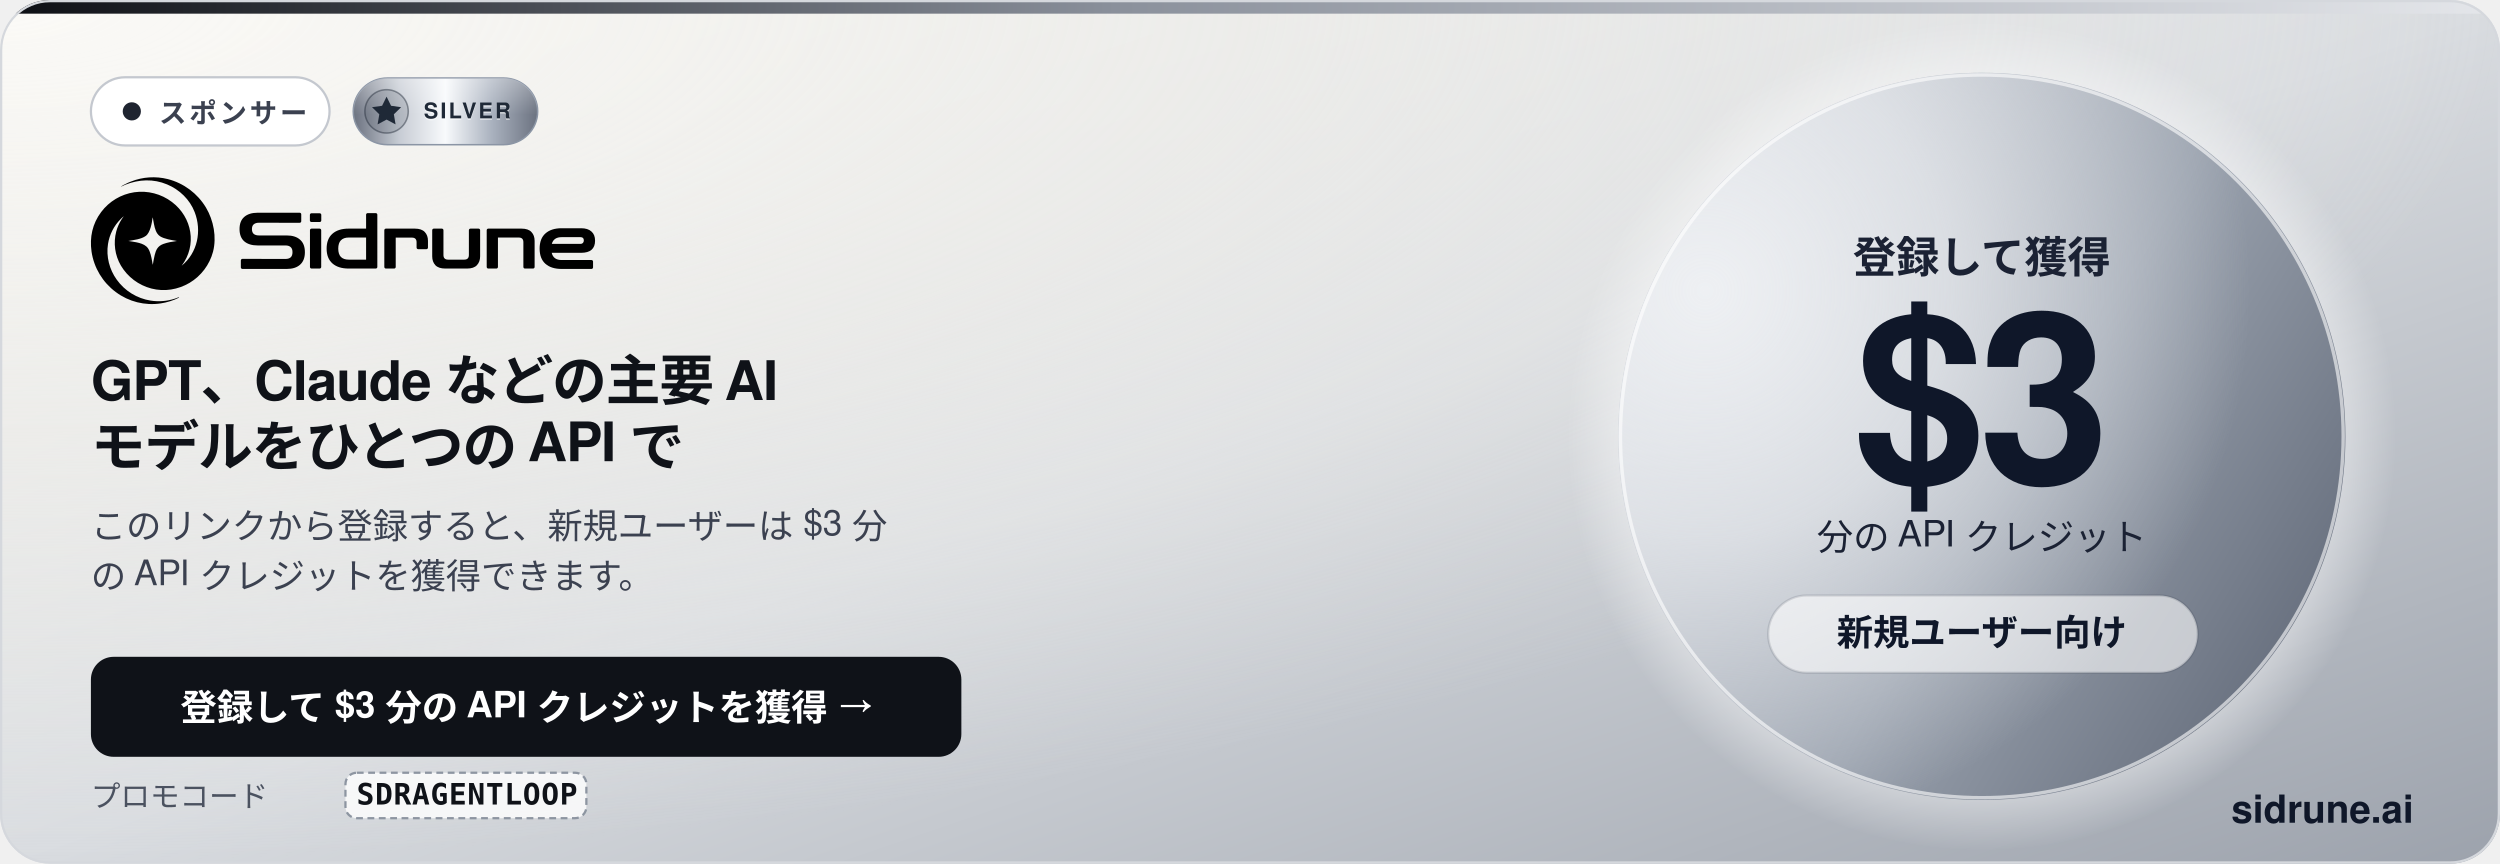
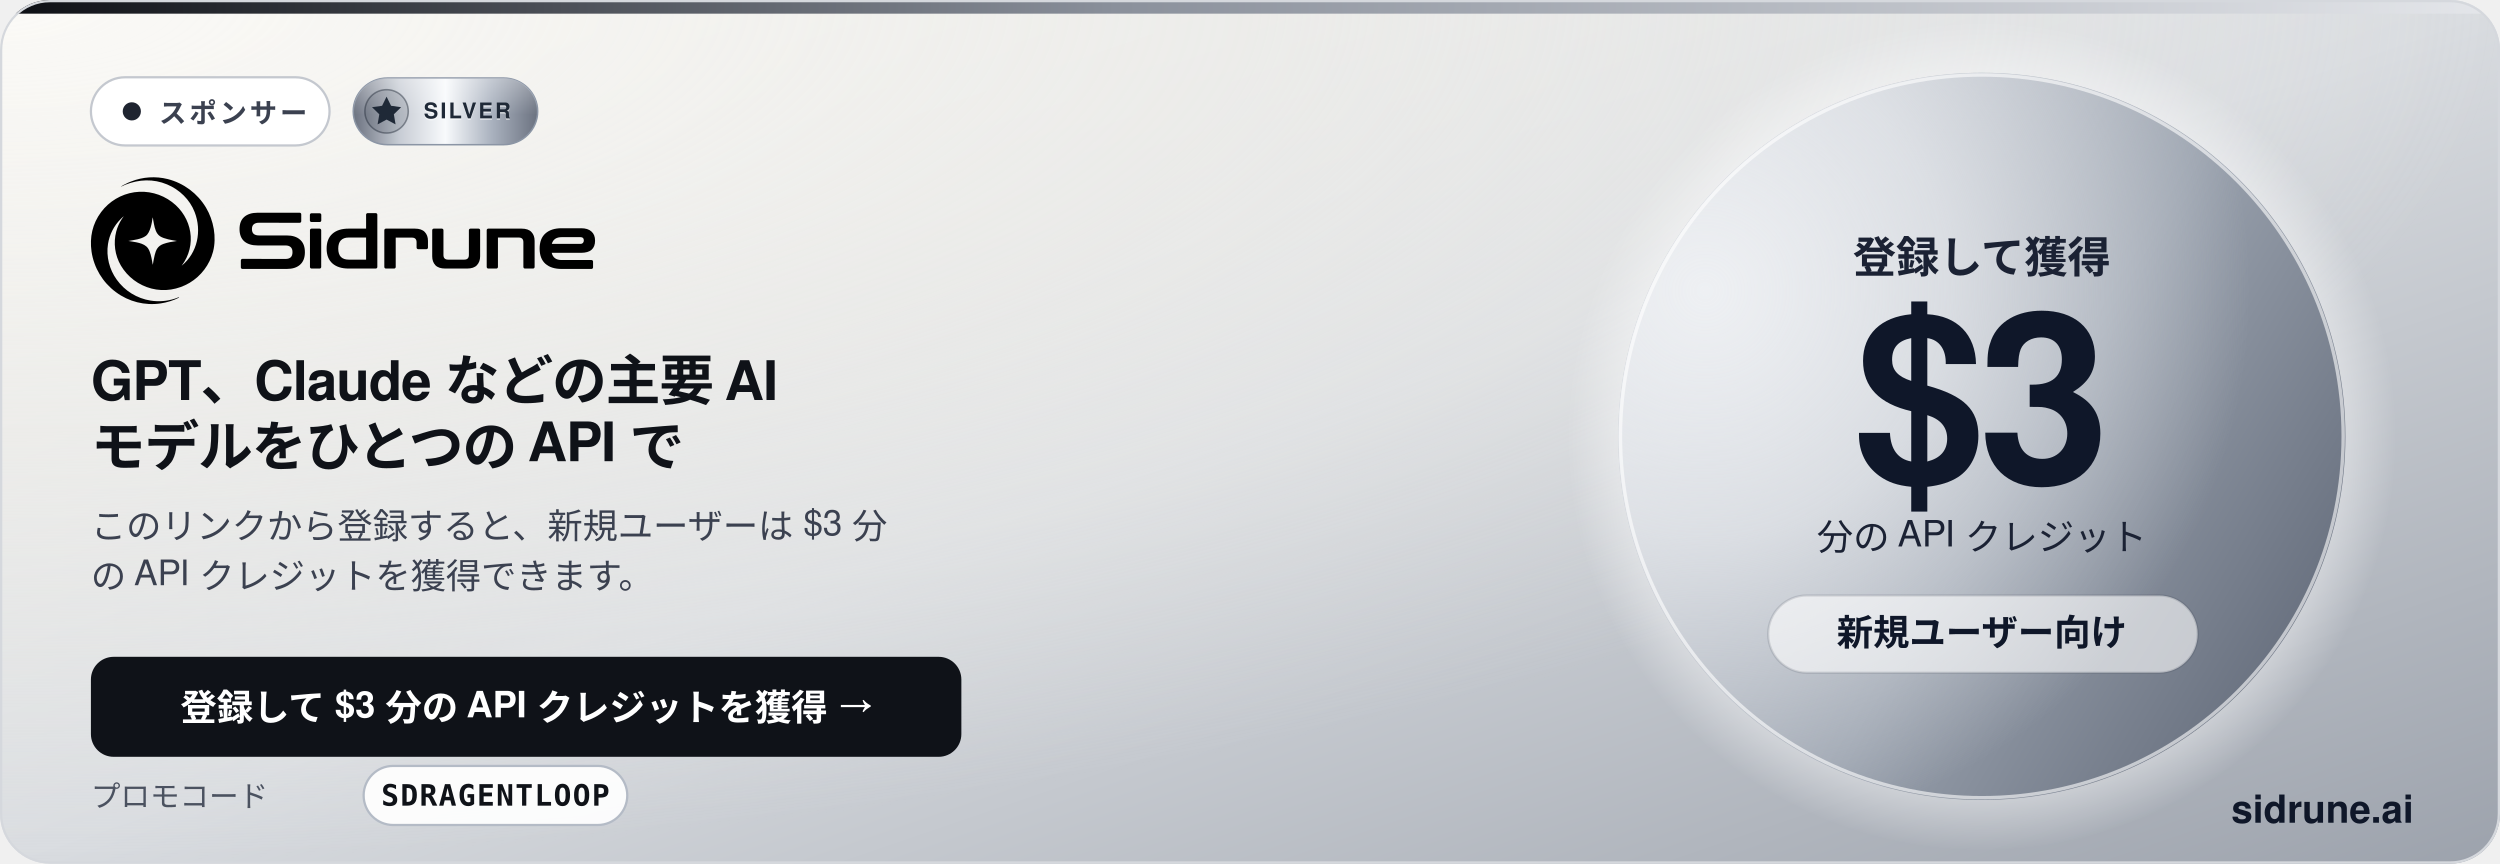
<svg xmlns="http://www.w3.org/2000/svg" width="1100" height="380" viewBox="0 0 1100 380" role="img" aria-label="Sidrune AI (Silver Sponsor): GPT、Claude などの主要 AI モデルをひとつの API で. 登録して $3 分の API クレジットを獲得.">
  <defs>
    <linearGradient id="bg" x1="0" y1="0" x2="1" y2="1">
      <stop offset="0" stop-color="#f4f3ef" />
      <stop offset=".5" stop-color="#d9dce0" />
      <stop offset="1" stop-color="#9ca2ac" />
    </linearGradient>
    <radialGradient id="hl" cx="0" cy="0" r="1" gradientUnits="objectBoundingBox">
      <stop offset="0" stop-color="#fbfaf7" />
      <stop offset=".5" stop-color="#f1f0ec" stop-opacity=".6" />
      <stop offset="1" stop-color="#f1f0ec" stop-opacity="0" />
    </radialGradient>
    <linearGradient id="stripe" x1="0" y1="0" x2="1" y2="0">
      <stop offset="0" stop-color="#0b0d12" />
      <stop offset=".45" stop-color="#8b919c" />
      <stop offset="1" stop-color="#e5e7eb" />
    </linearGradient>
    <radialGradient id="orbHl" cx=".12" cy=".3" r=".75">
      <stop offset="0" stop-color="#eef0f3" />
      <stop offset=".45" stop-color="#eef0f3" stop-opacity=".7" />
      <stop offset="1" stop-color="#eef0f3" stop-opacity="0" />
    </radialGradient>
    <linearGradient id="orb" x1="0" y1=".2" x2="1" y2=".8">
      <stop offset="0" stop-color="#c9cdd4" />
      <stop offset=".55" stop-color="#9aa2ae" />
      <stop offset="1" stop-color="#626a79" />
    </linearGradient>
    <radialGradient id="orbGlow" cx=".5" cy=".5" r=".5">
      <stop offset=".88" stop-color="#ffffff" stop-opacity=".35" />
      <stop offset="1" stop-color="#ffffff" stop-opacity="0" />
    </radialGradient>
    <clipPath id="card">
      <rect width="1100" height="380" rx="22" />
    </clipPath>
  </defs>
  <g clip-path="url(#card)">
    <rect width="1100" height="380" fill="url(#bg)" />
    <rect width="1100" height="380" fill="url(#hl)" />
    <rect width="1100" height="6" fill="url(#stripe)" />
    <rect x=".5" y=".5" width="1099" height="379" rx="21.5" fill="none" stroke="#d5d8dd" />
  </g>
  <rect x="40" y="34" width="105" height="30" rx="15" fill="#ffffff" stroke="#c4c8cf" />
  <circle cx="58" cy="49" r="4" fill="#1f2430" />
  <text x="70" y="54" font-family="-apple-system, BlinkMacSystemFont, 'Segoe UI', Helvetica, Arial, sans-serif" font-size="12" font-weight="700" letter-spacing="1.3" fill="#3b4150">スポンサー</text>
  <svg x="155" y="34" width="82" height="30" viewBox="0 0 120 44">
    <defs>
      <linearGradient id="bm" x1="0" y1="0" x2="1" y2="0">
        <stop offset="0.00" stop-color="#6b7280" />
        <stop offset="0.25" stop-color="#c7ccd4" />
        <stop offset="0.50" stop-color="#f8fafc" />
        <stop offset="0.75" stop-color="#aab2bf" />
        <stop offset="1.00" stop-color="#6b7280" />
      </linearGradient>
      <linearGradient id="bs" x1="0" y1="0" x2="0" y2="1">
        <stop offset="0" stop-color="#fff" stop-opacity=".32" />
        <stop offset=".55" stop-color="#fff" stop-opacity="0" />
      </linearGradient>
    </defs>
    <rect x=".5" y=".5" width="119" height="43" rx="22" fill="url(#bm)" stroke="#8b95a5" />
    <rect x=".5" y=".5" width="119" height="43" rx="22" fill="url(#bs)" />
    <circle cx="22" cy="22" r="14" fill="#1f2937" fill-opacity=".14" stroke="#1f2937" stroke-opacity=".45" />
    <path d="M22 12.5l2.9 5.9 6.5.9-4.7 4.6 1.1 6.5L22 27.3l-5.8 3.1 1.1-6.5-4.7-4.6 6.5-.9z" fill="#1f2937" />
    <text x="46" y="27.5" text-anchor="start" font-family="-apple-system, BlinkMacSystemFont, 'Segoe UI', Helvetica, Arial, sans-serif" font-size="14" font-weight="800" letter-spacing="1.4" fill="#ffffff" fill-opacity=".55">SILVER</text>
    <text x="46" y="26.5" text-anchor="start" font-family="-apple-system, BlinkMacSystemFont, 'Segoe UI', Helvetica, Arial, sans-serif" font-size="14" font-weight="800" letter-spacing="1.4" fill="#1f2937">SILVER</text>
  </svg>
  <svg x="40" y="78" width="222" height="56" viewBox="0 0 555 140" fill="none">
    <path d="M166.677 100.837C165.714 100.837 164.933 100.056 164.933 99.093V91.495C164.933 90.531 165.716 89.75 166.68 89.752L213.976 89.834C216.478 89.834 218.383 89.265 219.691 88.128C221.055 86.934 221.738 85.029 221.738 82.413C221.738 79.798 221.055 77.921 219.691 76.784C218.383 75.59 216.478 74.993 213.976 74.993H183.442C177.13 74.993 172.212 73.486 168.686 70.473C165.218 67.402 163.483 62.91 163.483 56.997C163.483 51.083 165.218 46.619 168.686 43.606C172.212 40.535 177.13 39 183.442 39H229.632C230.595 39 231.376 39.781 231.376 40.744V48.341C231.376 49.305 230.593 50.087 229.629 50.085L184.892 50.003C182.447 50.003 180.542 50.571 179.177 51.709C177.812 52.789 177.13 54.551 177.13 56.997C177.13 59.442 177.812 61.233 179.177 62.37C180.542 63.45 182.447 63.99 184.892 63.99H215.426C221.738 63.99 226.628 65.554 230.096 68.682C233.622 71.752 235.384 76.329 235.384 82.413C235.384 88.441 233.622 93.018 230.096 96.145C226.628 99.273 221.738 100.837 215.426 100.837H166.677Z" fill="black" />
    <path d="M242.699 100.41C241.736 100.41 240.956 99.629 240.956 98.666V58.228C240.956 57.266 241.736 56.485 242.699 56.485H251.579C252.542 56.485 253.323 57.266 253.323 58.228V98.666C253.323 99.629 252.542 100.41 251.579 100.41H242.699ZM242.614 49.235C241.651 49.235 240.87 48.454 240.87 47.491V41.341C240.87 40.378 241.651 39.597 242.614 39.597H251.665C252.628 39.597 253.408 40.378 253.408 41.341V47.491C253.408 48.454 252.628 49.235 251.665 49.235H242.614Z" fill="black" />
    <path d="M315.064 98.666C315.064 99.629 314.284 100.41 313.321 100.41H302.697V41.17C302.697 40.207 303.478 39.426 304.441 39.426H313.321C314.284 39.426 315.064 40.207 315.064 41.17V98.666ZM312.932 100.41H283.506C275.887 100.41 269.945 98.534 265.68 94.781C261.416 91.028 259.283 85.598 259.283 78.49C259.283 71.326 261.416 65.867 265.68 62.114C269.945 58.361 275.887 56.485 283.506 56.485H312.079V66.293H283.506C279.81 66.293 276.967 67.317 274.977 69.364C273.044 71.354 272.077 74.396 272.077 78.49C272.077 82.527 273.044 85.569 274.977 87.616C276.967 89.606 279.81 90.602 283.506 90.602H312.932V100.41Z" fill="black" />
    <path d="M324.496 100.41C323.533 100.41 322.753 99.629 322.753 98.666V58.228C322.753 57.266 323.533 56.485 324.496 56.485H356.358C361.304 56.485 364.944 57.736 367.275 60.238C369.606 62.683 370.772 65.924 370.772 69.961V77.344C370.772 78.306 369.991 79.087 369.028 79.087H359.978C359.015 79.087 358.234 78.306 358.234 77.344V71.496C358.234 68.085 356.528 66.379 353.116 66.379H335.29V98.666C335.29 99.629 334.51 100.41 333.547 100.41H324.496Z" fill="black" />
    <path d="M389.841 100.41C384.837 100.41 381.17 99.159 378.839 96.657C376.564 94.155 375.427 90.914 375.427 86.934V58.228C375.427 57.266 376.208 56.485 377.171 56.485H386.051C387.014 56.485 387.794 57.266 387.794 58.228V85.484C387.794 88.896 389.5 90.602 392.912 90.602H410.652C414.064 90.602 415.77 88.896 415.77 85.484V58.228C415.77 57.266 416.551 56.485 417.514 56.485H426.394C427.357 56.485 428.137 57.266 428.137 58.228V86.934C428.137 90.914 426.972 94.155 424.64 96.657C422.366 99.159 418.727 100.41 413.723 100.41H389.841Z" fill="black" />
    <path d="M437.111 100.41C436.148 100.41 435.368 99.629 435.368 98.666V58.228C435.368 57.266 436.148 56.485 437.111 56.485H473.664C478.668 56.485 482.307 57.736 484.581 60.238C486.913 62.683 488.078 65.924 488.078 69.961V98.666C488.078 99.629 487.298 100.41 486.335 100.41H477.455C476.492 100.41 475.711 99.629 475.711 98.666V71.411C475.711 67.999 474.005 66.293 470.593 66.293H447.735V98.666C447.735 99.629 446.954 100.41 445.991 100.41H437.111Z" fill="black" />
    <path d="M517.816 100.837C510.196 100.837 504.254 98.96 499.99 95.207C495.725 91.398 493.593 85.825 493.593 78.49C493.593 71.098 495.725 65.526 499.99 61.773C504.254 57.963 510.196 56.058 517.816 56.058H539.139C544.142 56.058 547.952 57.252 550.568 59.641C553.24 61.972 554.576 65.327 554.576 69.705C554.576 78.632 549.431 83.096 539.139 83.096H506.898C508.092 88.384 511.732 91.028 517.816 91.028H550.615C551.578 91.028 552.359 91.809 552.359 92.772V99.093C552.359 100.056 551.578 100.837 550.615 100.837H517.816ZM517.816 65.867C511.959 65.867 508.348 68.34 506.984 73.287H538.542C539.679 73.287 540.56 72.946 541.186 72.264C541.868 71.582 542.209 70.643 542.209 69.449C542.209 67.061 540.987 65.867 538.542 65.867H517.816Z" fill="black" />
    <path d="M44.235 4.62C57.028 -0.439 71.083 -1.37 84.431 1.959C102.102 6.455 117.272 17.769 126.62 33.424C134.978 47.528 138.457 65.863 134.342 81.855C130.526 96.213 121.258 108.516 108.509 116.146C95.806 123.62 80.882 126.1 66.54 122.379C52.503 118.74 40.467 109.71 33.048 97.25C26.378 85.884 24.518 72.327 27.88 59.584C29.178 54.732 31.242 50.118 33.993 45.916C34.731 44.782 35.467 43.866 36.214 42.792C35.207 43.522 33.599 45.121 32.666 46.041C25.255 53.469 20.397 63.061 18.795 73.431C16.612 87.065 20.342 101.499 28.415 112.644C37.254 124.995 50.679 133.285 65.682 135.653C74.662 137.077 83.854 136.328 92.486 133.47C93.365 133.172 95.763 132.362 96.456 131.989C96.933 132.112 96.806 132.004 97.019 132.348C91.26 135.385 83.354 137.791 76.921 138.736C59.442 141.385 41.63 136.914 27.473 126.325C12.951 115.619 3.306 99.556 0.684 81.705C-1.565 66.004 1.674 51.04 11.267 38.264C20.077 26.48 33.185 18.653 47.737 16.483C62.406 14.368 77.311 18.219 89.12 27.175C111.458 44.057 116.927 74.736 99.793 97.321C117.364 83.149 122.142 59.018 114.144 38.348C108.756 24.424 97.499 13.624 83.816 7.87C68.723 1.524 52.871 2.234 37.835 8.202C36.673 8.834 34.601 9.749 33.371 10.282L33.203 10.144C34.126 9.347 36.995 7.82 37.875 7.471C39.544 6.475 42.38 5.353 44.235 4.62ZM67.894 44.065C67.176 49.953 65.386 60.824 60.353 64.501C55.298 68.195 47.264 68.949 41.227 70.067C48.218 71.333 58.62 71.916 62.842 78.202C65.392 81.998 66.472 87.689 67.296 92.138C67.441 92.918 67.81 95.783 68.014 96.31C68.294 95.761 68.704 92.575 68.847 91.769C69.222 89.679 69.659 87.602 70.16 85.539C71.579 79.728 73.544 75.638 79.586 73.379C83.966 71.742 89.967 70.69 94.641 70.088C89.253 69.155 80.571 67.888 76.079 64.905C74.935 64.147 73.944 63.179 73.157 62.054C70.309 58.051 69.553 52.355 68.647 47.644C68.542 47.099 68.192 44.35 67.894 44.065ZM33.197 10.339C33.114 10.359 33.17 10.352 33.028 10.311C33.061 10.274 33.101 10.236 33.147 10.194L33.197 10.339ZM33.203 10.144C33.183 10.161 33.165 10.178 33.147 10.194L33.134 10.157L33.171 10.118L33.203 10.144Z" fill="black" />
  </svg>
  <text x="40" y="176" font-family="-apple-system, BlinkMacSystemFont, 'Segoe UI', Helvetica, Arial, sans-serif" font-size="24" font-weight="800" letter-spacing="-0.4" fill="#0f1218">GPT、Claude などの主要 AI</text>
  <text x="40" y="205" font-family="-apple-system, BlinkMacSystemFont, 'Segoe UI', Helvetica, Arial, sans-serif" font-size="24" font-weight="800" letter-spacing="-0.4" fill="#0f1218">モデルをひとつの API で</text>
  <text x="40" y="237" font-family="-apple-system, BlinkMacSystemFont, 'Segoe UI', Helvetica, Arial, sans-serif" font-size="15.5" fill="#3b4150">このリンクから登録すると、新規ユーザーは $3 分</text>
  <text x="40" y="259" font-family="-apple-system, BlinkMacSystemFont, 'Segoe UI', Helvetica, Arial, sans-serif" font-size="15.5" fill="#3b4150">の API クレジットを獲得できます。</text>
  <rect x="40" y="289" width="383" height="44" rx="10" fill="#0f1218" />
  <text x="232" y="317" text-anchor="middle" font-family="-apple-system, BlinkMacSystemFont, 'Segoe UI', Helvetica, Arial, sans-serif" font-size="16" font-weight="800" fill="#ffffff">登録して $3 分の API クレジットを獲得 →</text>
  <text x="40" y="355" font-family="-apple-system, BlinkMacSystemFont, 'Segoe UI', Helvetica, Arial, sans-serif" font-size="13" fill="#4b5260">プロモコード</text>
-   <rect x="152" y="340" width="106" height="20" rx="5" fill="#ffffff" fill-opacity=".8" stroke="#8d95a1" stroke-width="1" stroke-dasharray="3 2" />
-   <text x="205.5" y="354" text-anchor="middle" font-family="'SF Mono', ui-monospace, Menlo, Consolas, monospace" font-size="13" font-weight="800" letter-spacing=".3" fill="#0f1218">SDRAGENTLOOP</text>
+   <rect x="160" y="337" width="116" height="26" rx="13" fill="#ffffff" fill-opacity=".92" stroke="#b4bbc6" stroke-width="1" />
+   <text x="218" y="354.5" text-anchor="middle" font-family="'SF Mono', ui-monospace, Menlo, Consolas, monospace" font-size="13" font-weight="800" letter-spacing=".6" fill="#0f1218">SDRAGENTLOOP</text>
  <circle cx="872" cy="192" r="182" fill="url(#orbGlow)" />
  <circle cx="872" cy="192" r="160" fill="url(#orb)" />
  <circle cx="872" cy="192" r="160" fill="url(#orbHl)" />
  <circle cx="872" cy="192" r="159" fill="none" stroke="#ffffff" stroke-opacity=".6" stroke-width="1.5" />
  <text x="872" y="120" text-anchor="middle" font-family="-apple-system, BlinkMacSystemFont, 'Segoe UI', Helvetica, Arial, sans-serif" font-size="19.0" font-weight="600" fill="#1b2234">登録して獲得</text>
  <text x="872" y="212" text-anchor="middle" font-family="-apple-system, BlinkMacSystemFont, 'Segoe UI', Helvetica, Arial, sans-serif" font-size="104" font-weight="800" letter-spacing="-3" fill="#0f1729">$3</text>
  <text x="872" y="242" text-anchor="middle" font-family="-apple-system, BlinkMacSystemFont, 'Segoe UI', Helvetica, Arial, sans-serif" font-size="16" fill="#1b2234">分の API クレジット</text>
  <rect x="778" y="262" width="189" height="34" rx="17" fill="#ffffff" fill-opacity=".6" stroke="#0f1729" stroke-opacity=".12" />
  <text x="872" y="284" text-anchor="middle" font-family="-apple-system, BlinkMacSystemFont, 'Segoe UI', Helvetica, Arial, sans-serif" font-size="16" font-weight="700" fill="#0f1729">新規ユーザー向け</text>
  <text x="1062" y="362" text-anchor="end" font-family="-apple-system, BlinkMacSystemFont, 'Segoe UI', Helvetica, Arial, sans-serif" font-size="17" font-weight="800" fill="#0f1729">sidrune.ai</text>
</svg>
